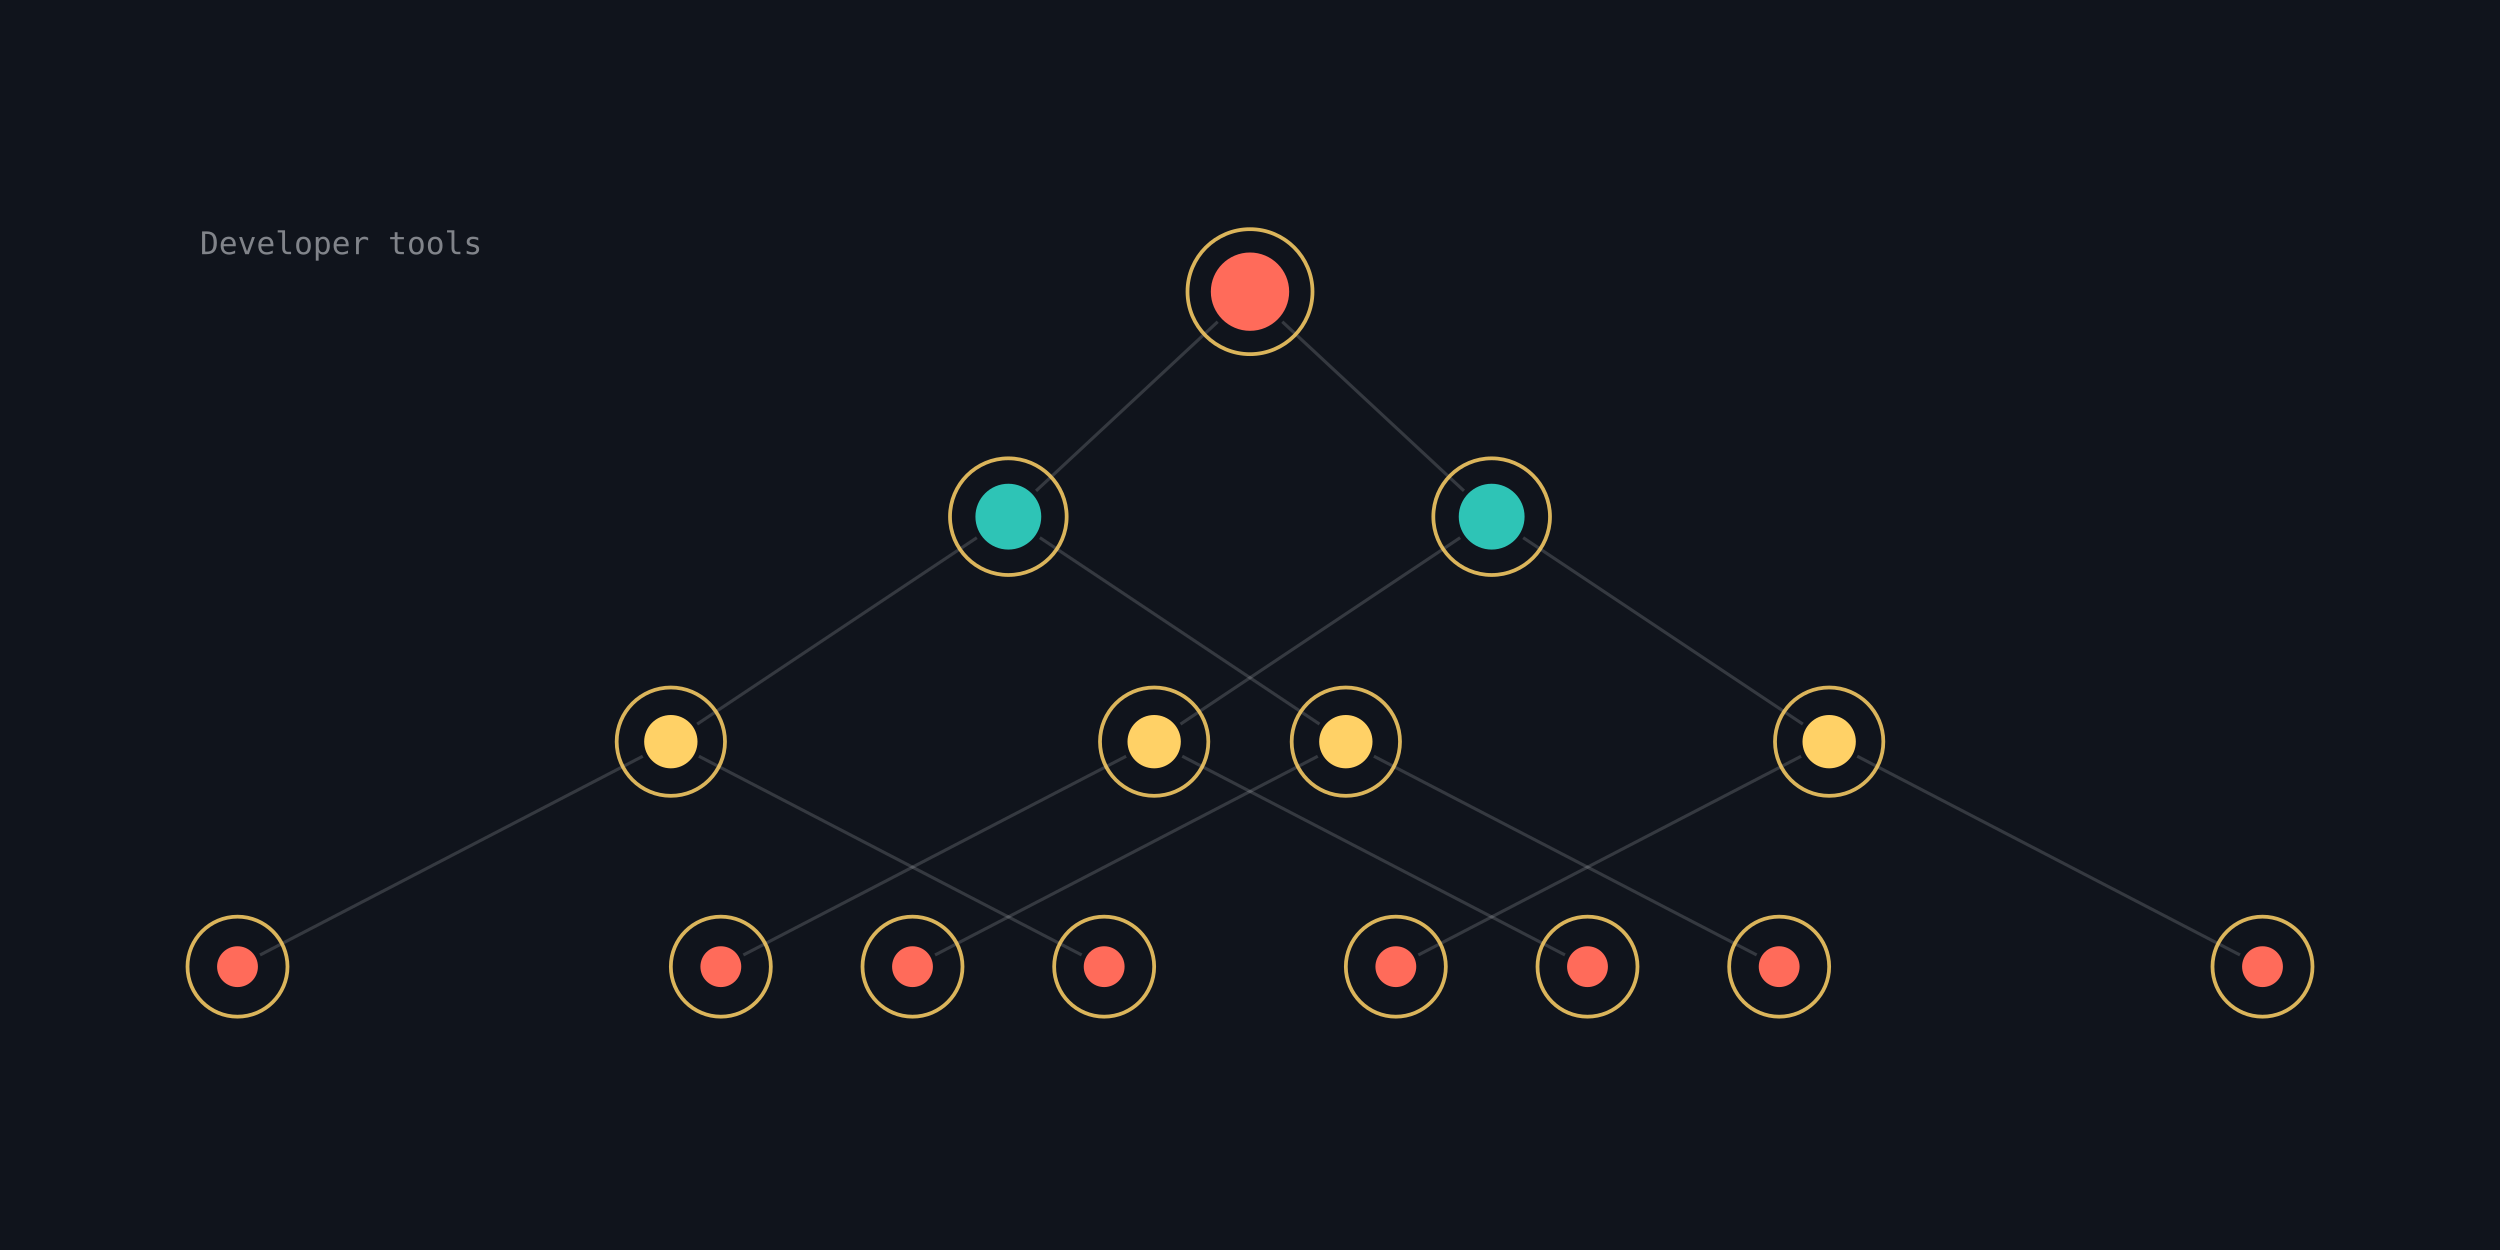
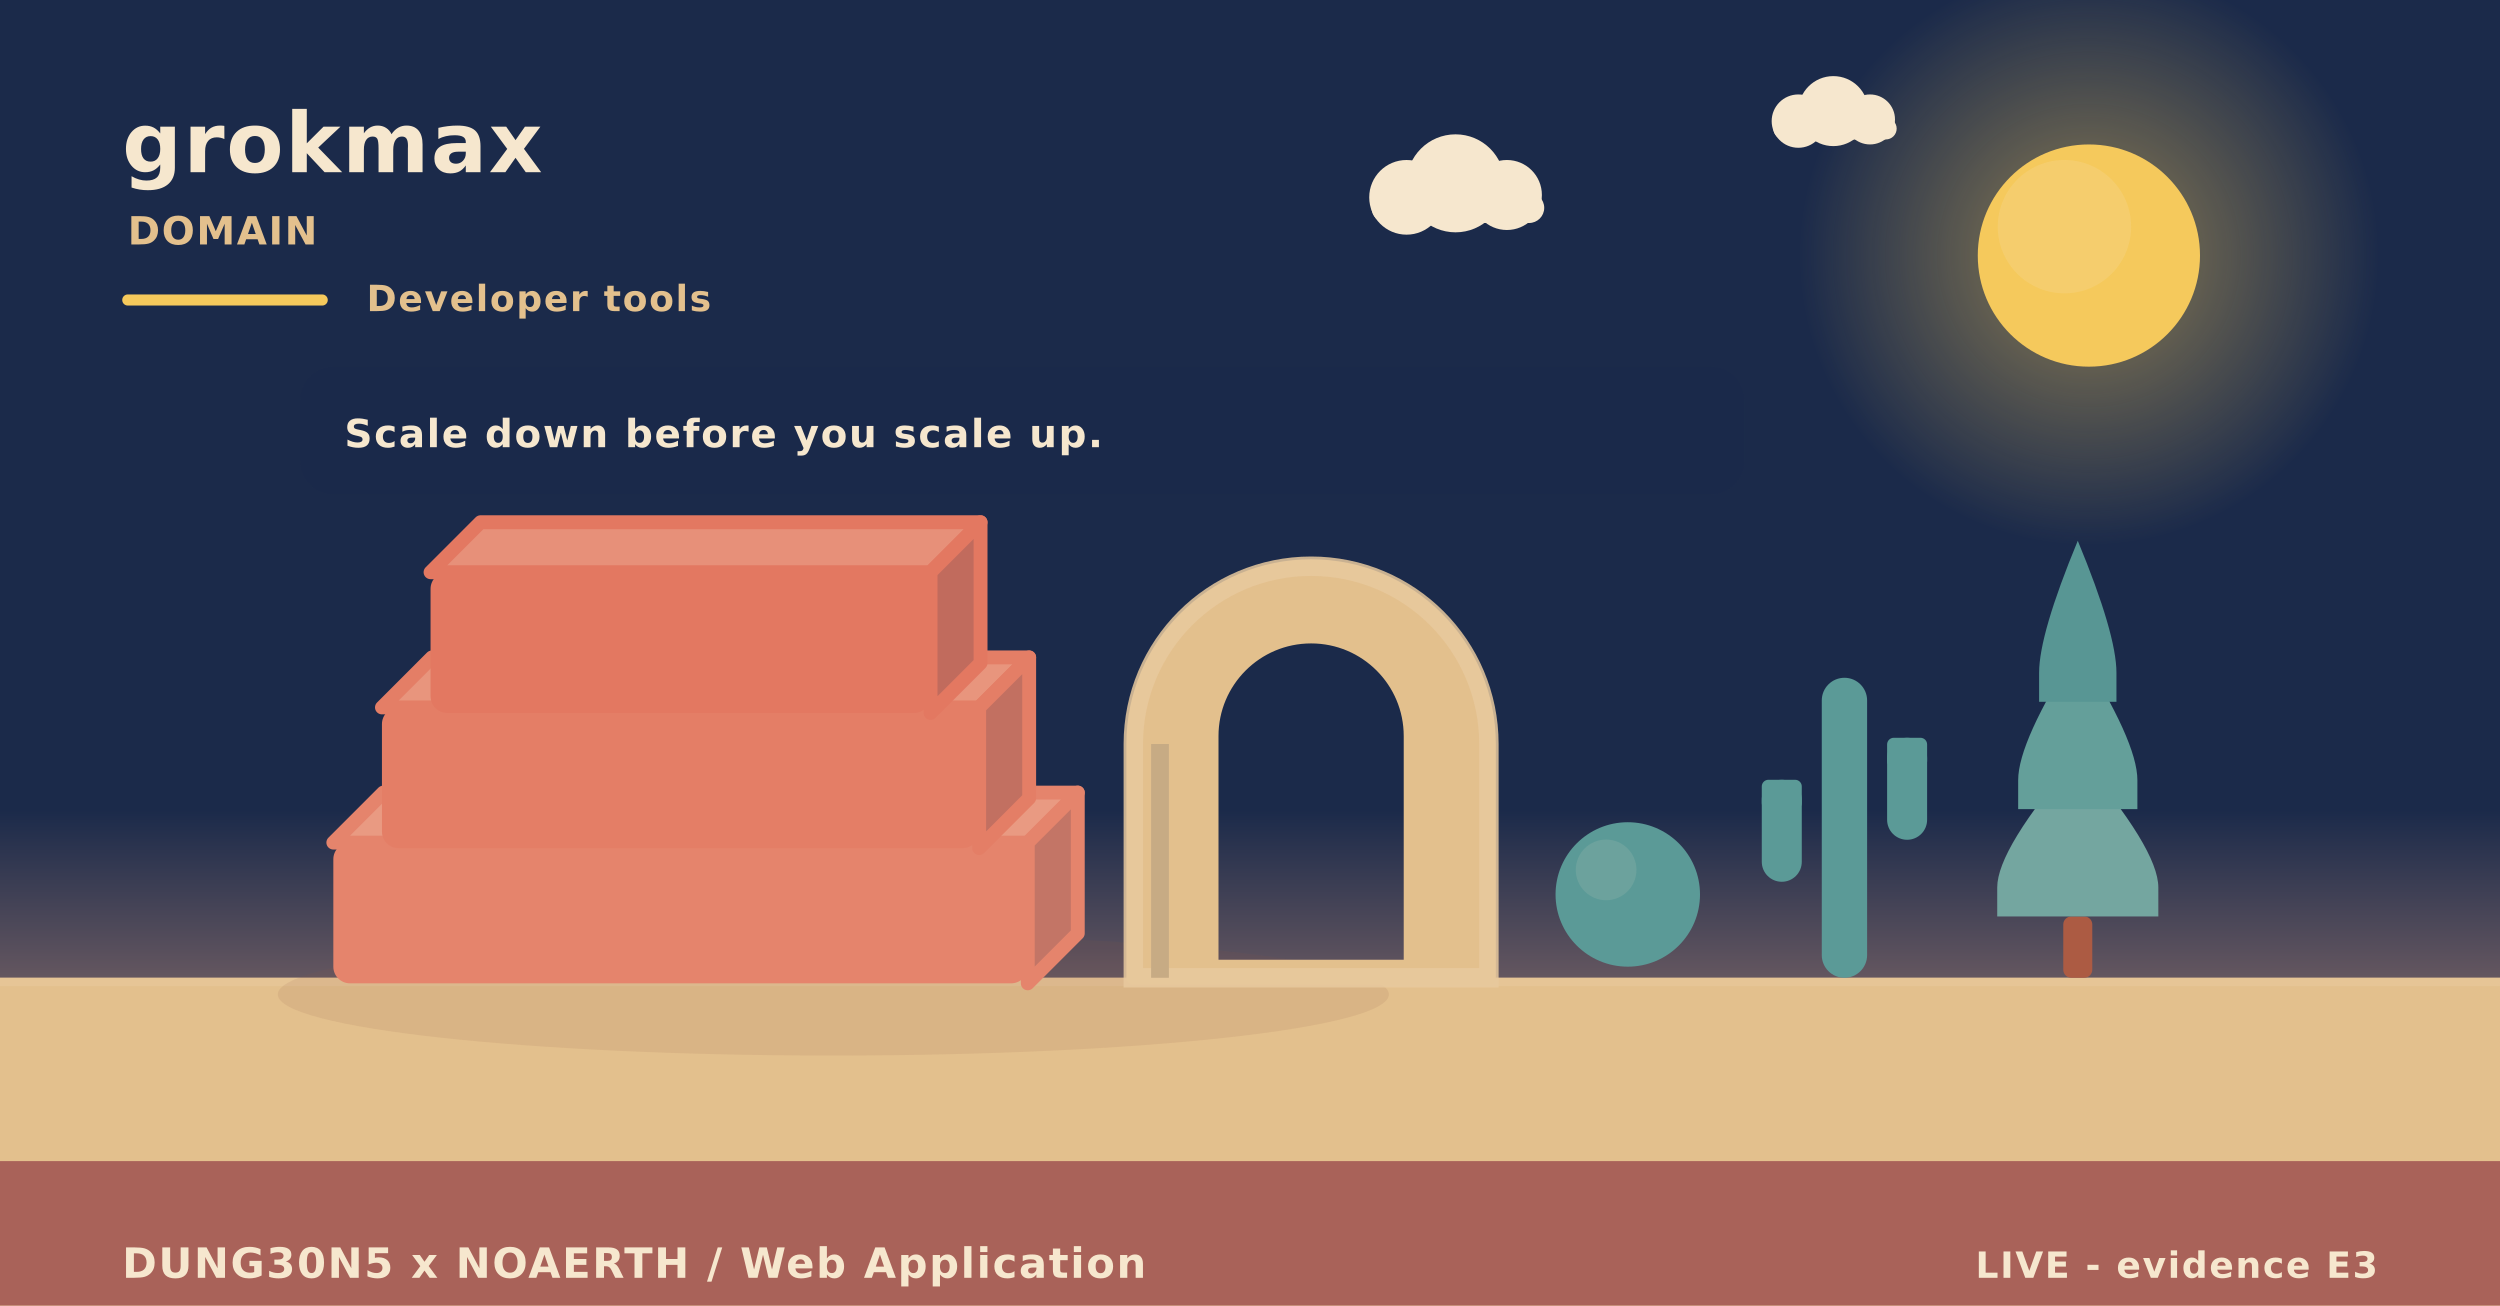
- <svg xmlns="http://www.w3.org/2000/svg" viewBox="0 0 1200 600" width="1200" height="600" role="img" aria-label="grokmax domain model">
-   <rect width="1200" height="600" fill="#10141c" />
-   <defs>
-     <linearGradient id="gd" x1="0" y1="0" x2="1" y2="1">
-       <stop offset="0%" stop-color="#ff6b5a" />
-       <stop offset="100%" stop-color="#2ec4b6" />
-     </linearGradient>
-   </defs>
-   <line x1="600.00" y1="140.00" x2="716.00" y2="248.00" stroke="rgba(242,245,249,0.300)" stroke-width="1.50" opacity="0.55" />
-   <line x1="600.00" y1="140.00" x2="484.00" y2="248.00" stroke="rgba(242,245,249,0.300)" stroke-width="1.50" opacity="0.55" />
-   <line x1="716.00" y1="248.00" x2="878.00" y2="356.00" stroke="rgba(242,245,249,0.300)" stroke-width="1.50" opacity="0.55" />
-   <line x1="716.00" y1="248.00" x2="554.00" y2="356.00" stroke="rgba(242,245,249,0.300)" stroke-width="1.50" opacity="0.55" />
-   <line x1="484.00" y1="248.00" x2="646.00" y2="356.00" stroke="rgba(242,245,249,0.300)" stroke-width="1.50" opacity="0.55" />
-   <line x1="484.00" y1="248.00" x2="322.00" y2="356.00" stroke="rgba(242,245,249,0.300)" stroke-width="1.50" opacity="0.55" />
-   <line x1="878.00" y1="356.00" x2="1086.00" y2="464.00" stroke="rgba(242,245,249,0.300)" stroke-width="1.50" opacity="0.55" />
-   <line x1="878.00" y1="356.00" x2="670.00" y2="464.00" stroke="rgba(242,245,249,0.300)" stroke-width="1.50" opacity="0.55" />
-   <line x1="554.00" y1="356.00" x2="762.00" y2="464.00" stroke="rgba(242,245,249,0.300)" stroke-width="1.50" opacity="0.55" />
-   <line x1="554.00" y1="356.00" x2="346.00" y2="464.00" stroke="rgba(242,245,249,0.300)" stroke-width="1.50" opacity="0.55" />
-   <line x1="646.00" y1="356.00" x2="854.00" y2="464.00" stroke="rgba(242,245,249,0.300)" stroke-width="1.50" opacity="0.55" />
-   <line x1="646.00" y1="356.00" x2="438.00" y2="464.00" stroke="rgba(242,245,249,0.300)" stroke-width="1.50" opacity="0.55" />
-   <line x1="322.00" y1="356.00" x2="530.00" y2="464.00" stroke="rgba(242,245,249,0.300)" stroke-width="1.50" opacity="0.55" />
-   <line x1="322.00" y1="356.00" x2="114.00" y2="464.00" stroke="rgba(242,245,249,0.300)" stroke-width="1.50" opacity="0.55" />
-   <circle cx="600.00" cy="140.00" r="20.00" fill="#ff6b5a" opacity="1.00" stroke="#10141c" stroke-width="2.40" />
+ <svg xmlns="http://www.w3.org/2000/svg" width="900" height="470" viewBox="0 0 900 470" role="img" aria-label="grokmax - the problem it addresses">
+   <linearGradient id="skym" x1="0" y1="0" x2="0" y2="1">
+     <stop offset="0" stop-color="#1b2a4a" />
+     <stop offset="0.62" stop-color="#1b2a4a" />
+     <stop offset="1" stop-color="#f3ad8a" />
+   </linearGradient>
+   <rect width="900" height="470" fill="url(#skym)" />
+   <radialGradient id="sunm">
+     <stop offset="0.35" stop-color="#f5c95c" stop-opacity="0.34" />
+     <stop offset="1" stop-color="#f5c95c" stop-opacity="0" />
+   </radialGradient>
+   <circle cx="752" cy="92" r="104" fill="url(#sunm)" />
+   <circle cx="752" cy="92" r="40" fill="#f5c95c" />
+   <circle cx="743.2" cy="81.6" r="24" fill="#f5d27e" opacity="0.5" />
  <g>
-     <circle cx="600.00" cy="140.00" r="30.00" fill="none" stroke="#ffd166" stroke-width="1.80" opacity="0.85" />
-     <animate attributeName="opacity" values="0.25;1.0;0.25" dur="7.937s" begin="0.0s" repeatCount="indefinite" />
+     <circle cx="524" cy="66" r="17.64" fill="#f6e7ce" />
+     <circle cx="506.36" cy="71.04" r="13.44" fill="#f6e7ce" />
+     <circle cx="542.48" cy="70.2" r="12.6" fill="#f6e7ce" />
+     <rect x="493.76" y="69.36" width="62.16" height="10.92" rx="5.46" fill="#f6e7ce" />
+     <animateTransform attributeName="transform" type="translate" values="0 0;24 0;0 0" dur="36s" begin="0s" repeatCount="indefinite" />
  </g>
-   <circle cx="716.00" cy="248.00" r="17.00" fill="#2ec4b6" opacity="1.00" stroke="#10141c" stroke-width="2.40" />
  <g>
-     <circle cx="716.00" cy="248.00" r="28.00" fill="none" stroke="#ffd166" stroke-width="1.80" opacity="0.85" />
-     <animate attributeName="opacity" values="0.25;1.0;0.25" dur="7.937s" begin="0.5s" repeatCount="indefinite" />
+     <circle cx="660" cy="40" r="12.6" fill="#f6e7ce" />
+     <circle cx="647.4" cy="43.6" r="9.6" fill="#f6e7ce" />
+     <circle cx="673.2" cy="43" r="9" fill="#f6e7ce" />
+     <rect x="638.4" y="42.4" width="44.4" height="7.8" rx="3.9" fill="#f6e7ce" />
+     <animateTransform attributeName="transform" type="translate" values="0 0;-18 0;0 0" dur="46s" begin="3s" repeatCount="indefinite" />
  </g>
-   <circle cx="484.00" cy="248.00" r="17.00" fill="#2ec4b6" opacity="1.00" stroke="#10141c" stroke-width="2.40" />
-   <g>
-     <circle cx="484.00" cy="248.00" r="28.00" fill="none" stroke="#ffd166" stroke-width="1.80" opacity="0.85" />
-     <animate attributeName="opacity" values="0.25;1.0;0.25" dur="7.937s" begin="0.62s" repeatCount="indefinite" />
-   </g>
-   <circle cx="878.00" cy="356.00" r="14.00" fill="#ffd166" opacity="1.00" stroke="#10141c" stroke-width="2.40" />
-   <g>
-     <circle cx="878.00" cy="356.00" r="26.00" fill="none" stroke="#ffd166" stroke-width="1.80" opacity="0.85" />
-     <animate attributeName="opacity" values="0.25;1.0;0.25" dur="7.937s" begin="1.0s" repeatCount="indefinite" />
-   </g>
-   <circle cx="554.00" cy="356.00" r="14.00" fill="#ffd166" opacity="1.00" stroke="#10141c" stroke-width="2.40" />
-   <g>
-     <circle cx="554.00" cy="356.00" r="26.00" fill="none" stroke="#ffd166" stroke-width="1.80" opacity="0.85" />
-     <animate attributeName="opacity" values="0.25;1.0;0.25" dur="7.937s" begin="1.12s" repeatCount="indefinite" />
-   </g>
-   <circle cx="646.00" cy="356.00" r="14.00" fill="#ffd166" opacity="1.00" stroke="#10141c" stroke-width="2.40" />
-   <g>
-     <circle cx="646.00" cy="356.00" r="26.00" fill="none" stroke="#ffd166" stroke-width="1.80" opacity="0.85" />
-     <animate attributeName="opacity" values="0.25;1.0;0.25" dur="7.937s" begin="1.24s" repeatCount="indefinite" />
-   </g>
-   <circle cx="322.00" cy="356.00" r="14.00" fill="#ffd166" opacity="1.00" stroke="#10141c" stroke-width="2.40" />
-   <g>
-     <circle cx="322.00" cy="356.00" r="26.00" fill="none" stroke="#ffd166" stroke-width="1.80" opacity="0.85" />
-     <animate attributeName="opacity" values="0.25;1.0;0.25" dur="7.937s" begin="1.36s" repeatCount="indefinite" />
-   </g>
-   <circle cx="1086.00" cy="464.00" r="11.00" fill="#ff6b5a" opacity="1.00" stroke="#10141c" stroke-width="2.40" />
-   <g>
-     <circle cx="1086.00" cy="464.00" r="24.00" fill="none" stroke="#ffd166" stroke-width="1.80" opacity="0.85" />
-     <animate attributeName="opacity" values="0.25;1.0;0.25" dur="7.937s" begin="1.5s" repeatCount="indefinite" />
-   </g>
-   <circle cx="670.00" cy="464.00" r="11.00" fill="#ff6b5a" opacity="1.00" stroke="#10141c" stroke-width="2.40" />
-   <g>
-     <circle cx="670.00" cy="464.00" r="24.00" fill="none" stroke="#ffd166" stroke-width="1.80" opacity="0.85" />
-     <animate attributeName="opacity" values="0.25;1.0;0.25" dur="7.937s" begin="1.62s" repeatCount="indefinite" />
-   </g>
-   <circle cx="762.00" cy="464.00" r="11.00" fill="#ff6b5a" opacity="1.00" stroke="#10141c" stroke-width="2.40" />
-   <g>
-     <circle cx="762.00" cy="464.00" r="24.00" fill="none" stroke="#ffd166" stroke-width="1.80" opacity="0.85" />
-     <animate attributeName="opacity" values="0.25;1.0;0.25" dur="7.937s" begin="1.74s" repeatCount="indefinite" />
-   </g>
-   <circle cx="346.00" cy="464.00" r="11.00" fill="#ff6b5a" opacity="1.00" stroke="#10141c" stroke-width="2.40" />
-   <g>
-     <circle cx="346.00" cy="464.00" r="24.00" fill="none" stroke="#ffd166" stroke-width="1.80" opacity="0.85" />
-     <animate attributeName="opacity" values="0.25;1.0;0.25" dur="7.937s" begin="1.86s" repeatCount="indefinite" />
-   </g>
-   <circle cx="854.00" cy="464.00" r="11.00" fill="#ff6b5a" opacity="1.00" stroke="#10141c" stroke-width="2.40" />
-   <g>
-     <circle cx="854.00" cy="464.00" r="24.00" fill="none" stroke="#ffd166" stroke-width="1.80" opacity="0.85" />
-     <animate attributeName="opacity" values="0.25;1.0;0.25" dur="7.937s" begin="1.98s" repeatCount="indefinite" />
-   </g>
-   <circle cx="438.00" cy="464.00" r="11.00" fill="#ff6b5a" opacity="1.00" stroke="#10141c" stroke-width="2.40" />
-   <g>
-     <circle cx="438.00" cy="464.00" r="24.00" fill="none" stroke="#ffd166" stroke-width="1.80" opacity="0.85" />
-     <animate attributeName="opacity" values="0.25;1.0;0.25" dur="7.937s" begin="2.1s" repeatCount="indefinite" />
-   </g>
-   <circle cx="530.00" cy="464.00" r="11.00" fill="#ff6b5a" opacity="1.00" stroke="#10141c" stroke-width="2.40" />
-   <g>
-     <circle cx="530.00" cy="464.00" r="24.00" fill="none" stroke="#ffd166" stroke-width="1.80" opacity="0.85" />
-     <animate attributeName="opacity" values="0.25;1.0;0.25" dur="7.937s" begin="2.22s" repeatCount="indefinite" />
-   </g>
-   <circle cx="114.00" cy="464.00" r="11.00" fill="#ff6b5a" opacity="1.00" stroke="#10141c" stroke-width="2.40" />
-   <g>
-     <circle cx="114.00" cy="464.00" r="24.00" fill="none" stroke="#ffd166" stroke-width="1.80" opacity="0.85" />
-     <animate attributeName="opacity" values="0.25;1.0;0.25" dur="7.937s" begin="2.34s" repeatCount="indefinite" />
-   </g>
-   <text x="96" y="122" font-family="ui-monospace,Menlo,monospace" font-size="15" fill="rgba(242,245,249,0.500)">Developer tools</text>
+   <rect x="0" y="352" width="900" height="118" fill="#e3c08d" />
+   <rect x="0" y="352" width="900" height="3" fill="#e6c596" />
+   <text x="44" y="62" font-family="Verdana,DejaVu Sans,sans-serif" font-size="30" font-weight="700" letter-spacing="0.6" fill="#f6e7ce" text-anchor="start">grokmax</text>
+   <text x="46" y="88" font-family="Verdana,DejaVu Sans,sans-serif" font-size="14" font-weight="700" letter-spacing="0.6" fill="#e3c08d" text-anchor="start">DOMAIN</text>
+   <rect x="44" y="106" width="74" height="4" rx="2" fill="#f5c95c" />
+   <text x="132" y="112" font-family="Verdana,DejaVu Sans,sans-serif" font-size="13" font-weight="700" letter-spacing="0.6" fill="#e3c08d" text-anchor="start">Developer tools</text>
+   <ellipse cx="300" cy="358" rx="200" ry="22" fill="rgba(138,90,68,0.11)" />
+   <path d="M120,303.33 L370,303.33 L388,285.33 L138,285.33 Z" fill="#e99a82" stroke="#e5846c" stroke-width="5" stroke-linejoin="round" />
+   <path d="M370,303.33 L388,285.33 L388,336 L370,354 Z" fill="#c37566" stroke="#e5846c" stroke-width="5" stroke-linejoin="round" />
+   <rect x="120" y="303.33" width="250" height="50.67" rx="6" fill="#e5846c" />
+   <path d="M137.5,254.67 L352.5,254.67 L370.5,236.67 L155.5,236.67 Z" fill="#e8957d" stroke="#e47e66" stroke-width="5" stroke-linejoin="round" />
+   <path d="M352.5,254.67 L370.5,236.67 L370.5,287.33 L352.5,305.33 Z" fill="#c27061" stroke="#e47e66" stroke-width="5" stroke-linejoin="round" />
+   <rect x="137.5" y="254.67" width="215" height="50.67" rx="6" fill="#e47e66" />
+   <path d="M155,206 L335,206 L353,188 L173,188 Z" fill="#e79079" stroke="#e37861" stroke-width="5" stroke-linejoin="round" />
+   <path d="M335,206 L353,188 L353,238.67 L335,256.67 Z" fill="#c16b5d" stroke="#e37861" stroke-width="5" stroke-linejoin="round" />
+   <rect x="155" y="206" width="180" height="50.67" rx="6" fill="#e37861" />
+   <path d="M408,352 L408,267.84 A64,64 0 0 1 536,267.84 L536,352 Z M436.16,348 L436.16,264.97 A35.84,35.84 0 0 1 507.84,264.97 L507.84,348 Z" fill="#e3c08d" fill-rule="evenodd" stroke="#e3c08d" stroke-width="5" stroke-linejoin="round" />
+   <path d="M408,352 L408,267.84 A64,64 0 0 1 536,267.84 L536,352 Z" fill="none" stroke="#e8c99d" stroke-width="7" stroke-linecap="round" opacity="0.85" />
+   <rect x="414.4" y="267.84" width="6.4" height="84.16" fill="#c7ab84" />
+   <circle cx="586" cy="322" r="26" fill="#5b9a97" />
+   <circle cx="578.2" cy="313.16" r="10.92" fill="#7aa9a2" opacity="0.55" />
+   <rect x="655.84" y="244" width="16.32" height="108" rx="8.16" fill="#5b9a97" />
+   <rect x="634.24" y="280.72" width="14.4" height="36.72" rx="7.2" fill="#5b9a97" />
+   <rect x="634.24" y="280.72" width="14.4" height="10.8" rx="2.4" fill="#5b9a97" />
+   <rect x="679.36" y="265.6" width="14.4" height="36.72" rx="7.2" fill="#5b9a97" />
+   <rect x="679.36" y="265.6" width="14.4" height="10.8" rx="2.4" fill="#5b9a97" />
+   <rect x="742.78" y="329.92" width="10.44" height="22.08" rx="2.9" fill="#ac5b43" />
+   <path d="M748,271.96 Q719,305.58 719,319.49 Q719,329.92 719,329.92 L777,329.92 Q777,329.92 777,319.49 Q777,305.58 748,271.96 Z" fill="#74a6a0" />
+   <path d="M748,233.32 Q726.54,266.94 726.54,280.85 Q726.54,291.28 726.54,291.28 L769.46,291.28 Q769.46,291.28 769.46,280.85 Q769.46,266.94 748,233.32 Z" fill="#649f9a" />
+   <path d="M748,194.68 Q734.08,228.3 734.08,242.21 Q734.08,252.64 734.08,252.64 L761.92,252.64 Q761.92,252.64 761.92,242.21 Q761.92,228.3 748,194.68 Z" fill="#589694" />
+   <rect x="108" y="132" width="520" height="46" rx="12" fill="rgba(27,42,74,0.42)" opacity="0.94" />
+   <text x="124" y="161" font-family="Verdana,DejaVu Sans,sans-serif" font-size="14" font-weight="700" letter-spacing="0.6" fill="#f6e7ce" text-anchor="start">Scale down before you scale up.</text>
+   <rect x="0" y="418" width="900" height="52" rx="0" fill="#a65c56" opacity="0.94" />
+   <text x="44" y="460" font-family="Verdana,DejaVu Sans,sans-serif" font-size="15" font-weight="700" letter-spacing="0.6" fill="#f6e7ce" text-anchor="start">DUNG30N5 x NOAERTH  /  Web Application</text>
+   <text x="856" y="460" font-family="Verdana,DejaVu Sans,sans-serif" font-size="13" font-weight="700" letter-spacing="0.6" fill="#f6e7ce" text-anchor="end">LIVE  -  evidence E3</text>
</svg>
